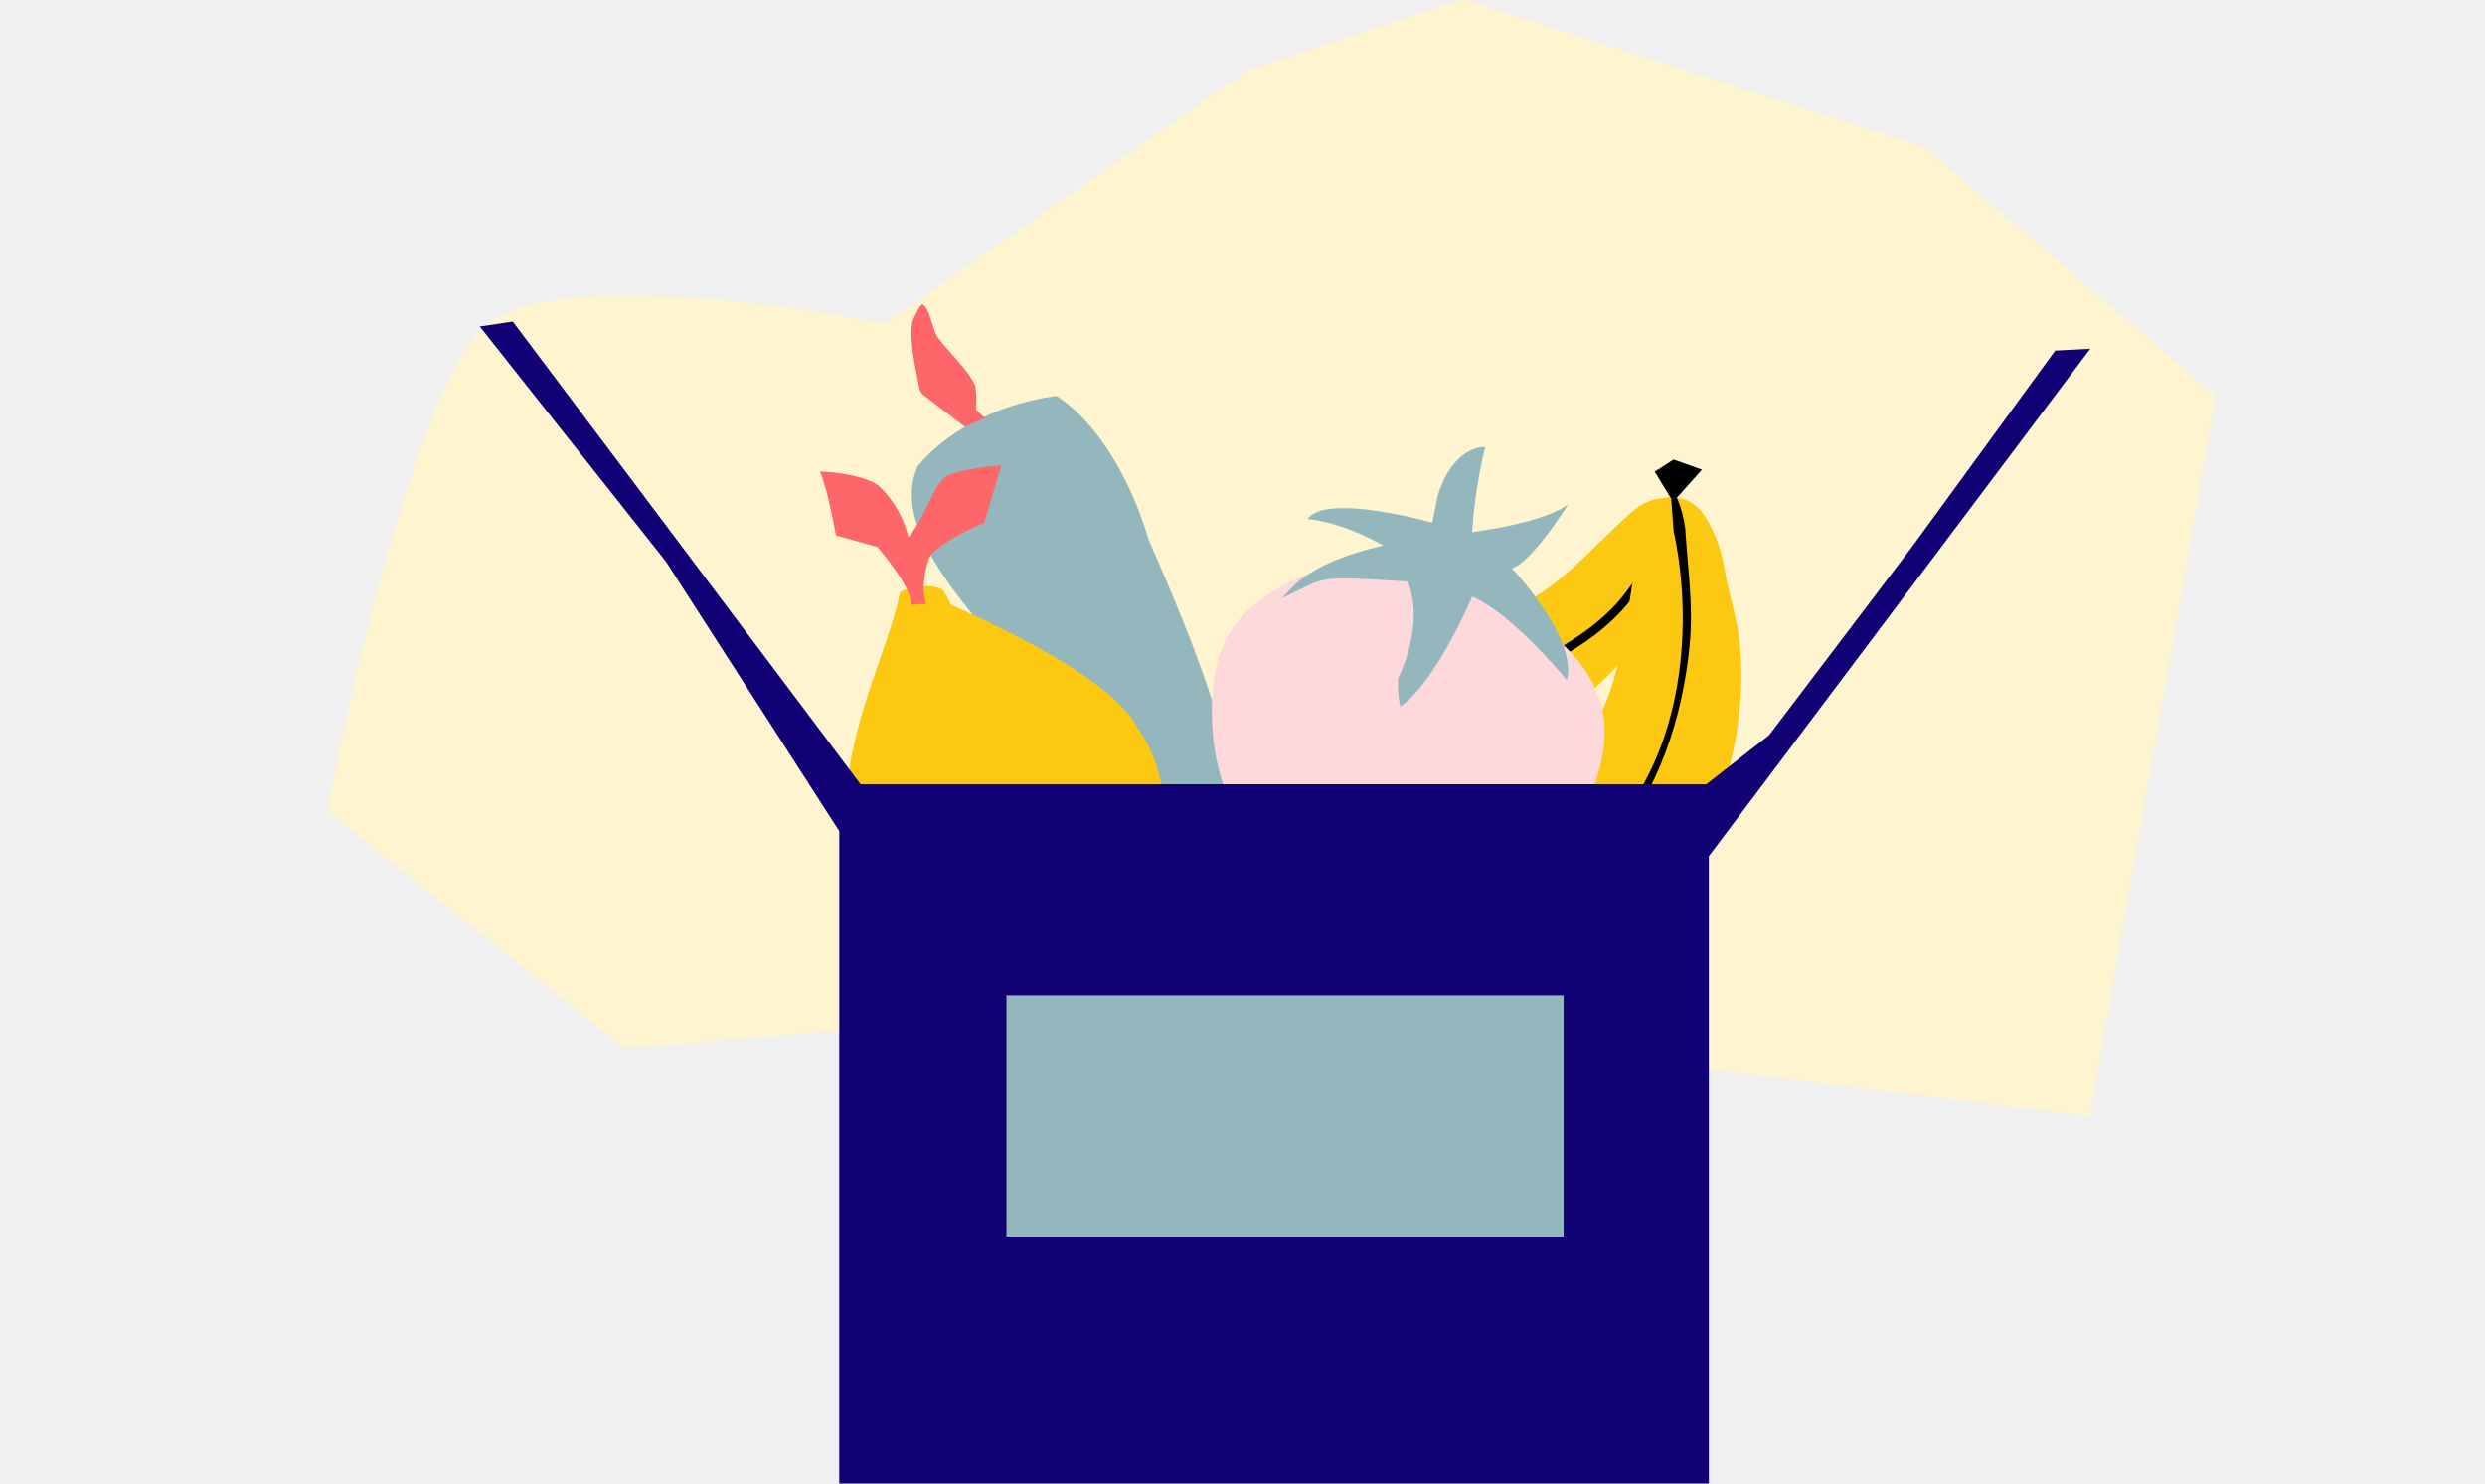
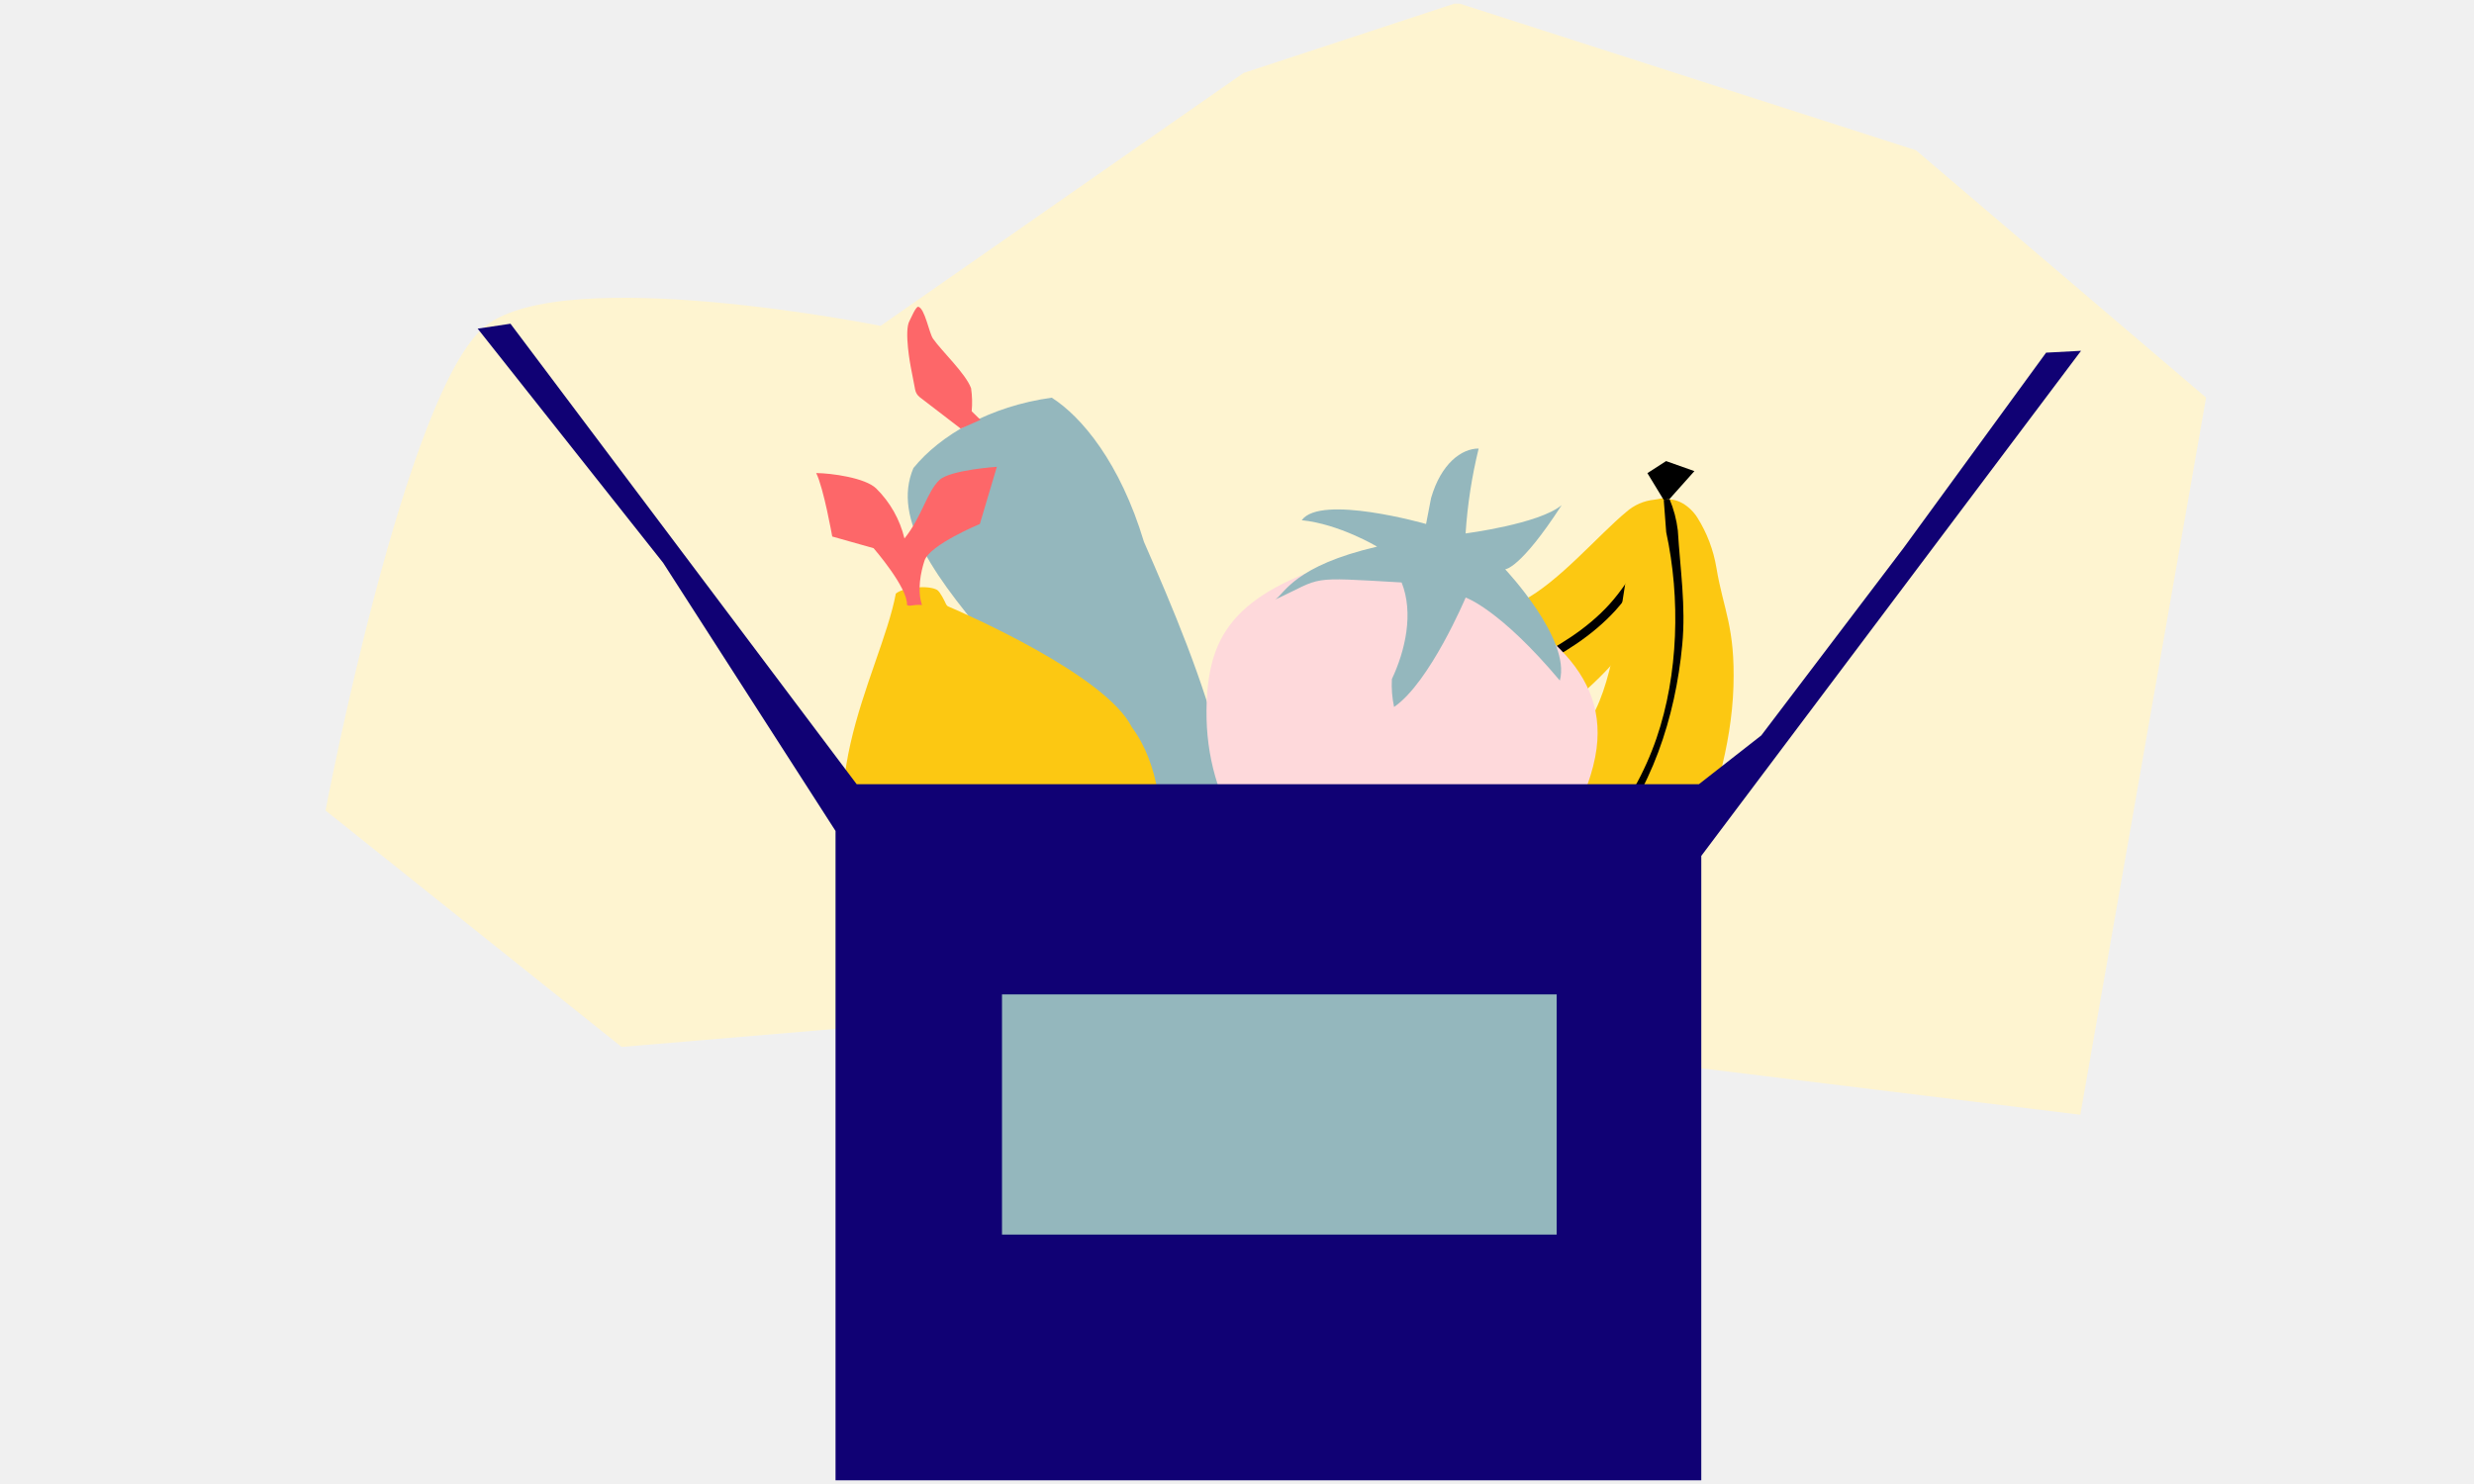
- <svg xmlns="http://www.w3.org/2000/svg" width="201" height="120" viewBox="0 0 201 120" fill="none">
+ <svg xmlns="http://www.w3.org/2000/svg" width="200px" height="120px" viewBox="0 0 201 120" fill="none">
  <g clip-path="url(#clip0_516_2626)">
    <path d="M155.664 11.913L118.374 -0.074L101.029 5.632L71.544 26.183C71.544 26.183 45.959 21.046 39.456 26.183C32.954 31.321 26.447 65.566 26.447 65.566L50.502 84.781L102.329 80.408L138.15 86.511L169.017 90.291L179.233 32.01L155.664 11.913Z" fill="#FEF4D0" />
    <path d="M136.531 42.46C136.602 41.561 136.236 40.534 135.463 40.218C135.192 40.108 134.722 40.281 134.407 40.308C133.566 40.391 132.773 40.736 132.138 41.294C129.9 43.14 126.624 47.02 123.713 48.518C120.801 50.016 116.262 52.594 113.21 51.883C111.1 51.358 109.022 50.713 106.986 49.951L106.899 49.912C106.614 49.771 104.805 48.917 103.629 49.301C103.207 49.388 102.815 49.584 102.492 49.869C102.349 50.009 102.241 50.181 102.177 50.371C102.114 50.561 102.097 50.764 102.128 50.962C102.635 52.725 103.743 54.254 105.259 55.284C108.128 57.193 112.177 60.14 114.295 60.582C116.413 61.024 120.669 61.085 123.322 59.669C126.575 57.915 129.46 55.551 131.823 52.706C134.242 49.667 134.295 48.316 135.564 45.851C136.108 44.796 136.437 43.643 136.531 42.46Z" fill="#FCC812" />
    <path d="M135.351 40.701C134.303 43.367 133.218 45.686 131.458 47.97C129.737 50.212 127.389 51.762 124.934 53.065C122.802 54.263 120.486 55.095 118.081 55.528C115.538 55.922 113.029 55.463 110.628 54.591C107.819 53.572 105.159 51.87 102.626 50.311C102.546 50.4 102.478 50.497 102.423 50.603C106.885 53.356 111.739 56.792 117.208 56.339C119.748 56.057 122.212 55.297 124.47 54.098C126.964 52.855 129.369 51.373 131.261 49.294C133.511 46.821 134.545 43.589 135.756 40.512C135.674 40.47 135.581 40.456 135.491 40.471L135.351 40.701Z" fill="black" />
    <path d="M137.904 41.767C137.306 40.819 136.177 40.069 135.17 40.34C134.818 40.434 134.48 40.952 134.187 41.217C133.407 41.926 132.869 42.861 132.647 43.892C131.796 47.401 131.426 53.716 129.633 57.385C127.841 61.053 125.253 67.019 121.676 68.593C119.181 69.641 116.629 70.545 114.03 71.301C113.993 71.312 113.955 71.32 113.916 71.327C113.526 71.401 111.088 71.902 110.197 73.161C109.841 73.563 109.596 74.052 109.487 74.578C109.469 75.207 109.603 75.696 109.937 75.941C111.757 77.316 113.999 78.012 116.276 77.907C120.549 77.665 126.783 77.577 129.233 76.442C131.682 75.307 135.959 72.181 137.548 68.788C139.137 65.395 140.685 60.323 140.834 55.489C140.982 50.656 140.02 49.27 139.454 45.865C139.215 44.409 138.688 43.016 137.904 41.767Z" fill="#FCC812" />
    <path d="M135.371 42.951C136.535 48.31 136.364 54.507 134.582 59.697C132.681 65.224 128.734 70.223 123.3 72.678C120.319 74.025 112.72 74.559 109.521 75.152L109.57 75.431C112.256 75.7 120.14 74.681 122.946 73.567C125.733 72.457 128.225 70.713 130.223 68.472C134.166 64.091 136.124 57.939 136.673 52.119C136.976 48.934 136.51 46.005 136.315 42.808C136.21 41.928 135.982 41.067 135.637 40.251L135.172 40.33L135.371 42.951Z" fill="black" />
    <path d="M135.171 40.334L133.843 38.15L135.361 37.171L137.662 37.986L135.639 40.253L135.171 40.334Z" fill="black" />
    <path d="M85.45 32.018C80.427 32.711 76.38 35.062 74.209 37.74C72.449 41.901 75.936 46.672 81.33 52.891C85.831 59.143 91.299 65.344 96.62 72.018C98.176 73.964 99.719 75.953 101.226 77.993C101.672 78.604 103.59 77.153 103.8 76.428C102.705 70.284 102.311 69.548 99.246 60.894C97.822 55.074 95.257 49.027 92.939 43.731C91.004 37.296 87.875 33.565 85.45 32.018Z" fill="#94B7BD" />
    <path d="M78.05 34.53L74.728 31.979C74.532 31.828 74.398 31.611 74.352 31.368L73.993 29.511C73.993 29.511 73.426 26.579 73.896 25.772C73.999 25.593 74.41 24.578 74.612 24.631C75.139 24.769 75.489 26.772 75.8 27.219C76.528 28.26 78.461 30.057 78.895 31.252C78.986 31.871 79.003 32.499 78.944 33.122L79.656 33.819L78.05 34.53Z" fill="#FD6769" />
    <path d="M98.022 57.458C98.083 51.505 100.044 47.966 109.275 45.198C111.294 44.616 113.448 44.724 115.399 45.504C124.49 49.612 130.598 53.743 129.713 60.533C129.22 64.311 126.567 68.953 123.664 71.262C120.502 73.773 116.899 74.156 112.337 73.707C111.377 73.616 110.174 73.638 109.285 73.402C101.983 71.484 97.957 64.82 98.022 57.458Z" fill="#FED9DB" />
    <path d="M122.287 45.963C122.287 45.963 123.507 45.963 126.879 40.75C125.048 42.282 119.072 43.051 119.072 43.051C119.223 40.724 119.578 38.415 120.134 36.151C118.736 36.151 117.082 37.373 116.268 40.171L115.861 42.282C115.861 42.282 107.29 39.837 105.76 41.977C108.811 42.282 111.882 44.123 111.882 44.123C105.168 45.688 104.392 47.899 103.617 48.416C107.597 46.582 106.059 46.582 113.874 47.035C114.868 49.527 114.179 52.555 113.082 54.888C113.042 55.648 113.102 56.41 113.261 57.154C116.171 55.161 119.078 48.261 119.078 48.261C119.078 48.261 121.833 49.182 126.73 55.008C127.644 51.636 122.287 45.963 122.287 45.963Z" fill="#94B7BD" />
    <path d="M72.781 47.939C71.56 54.489 64.626 65.218 71.407 74.099C74.687 78.392 86.293 79.601 86.293 79.601C86.293 79.601 90.335 79.142 92.71 80.571C93.138 80.413 93.547 80.208 93.93 79.96L93.291 75.849C93.291 75.849 96.439 64.845 91.959 58.801C89.843 54.564 78.384 49.559 77.051 48.989C76.971 48.955 76.905 48.891 76.868 48.812C76.732 48.516 76.378 47.793 76.14 47.642C75.438 47.236 73.42 47.407 72.781 47.939Z" fill="#FCC812" />
    <path d="M66.311 38.143C66.921 39.366 67.615 43.301 67.615 43.301L70.974 44.249C70.974 44.249 73.763 47.458 73.69 48.866C73.957 49.019 74.119 48.809 74.911 48.866C74.494 47.699 74.811 46.168 75.114 45.251C75.556 43.959 79.607 42.284 79.607 42.284L80.99 37.636C80.99 37.636 77.206 37.889 76.331 38.702C75.314 39.647 74.907 41.695 73.483 43.46C73.111 41.918 72.316 40.51 71.188 39.397C70.296 38.525 67.535 38.154 66.311 38.143Z" fill="#FD6769" />
    <path d="M169.074 28.209L166.235 28.36L154.665 44.218L143.094 59.467L138.024 63.433H69.603L49.712 36.97L41.474 26.008L38.807 26.408L53.877 45.439L67.883 67.229V120.157H138.221V69.255L149.491 54.263L160.516 39.594L169.074 28.209Z" fill="#100174" />
    <path d="M126.471 80.512H81.407V100.03H126.471V80.512Z" fill="#94B7BD" />
  </g>
  <defs>
    <clipPath id="clip0_516_2626">
      <rect width="200" height="120" fill="white" transform="translate(0.5)" />
    </clipPath>
  </defs>
</svg>
